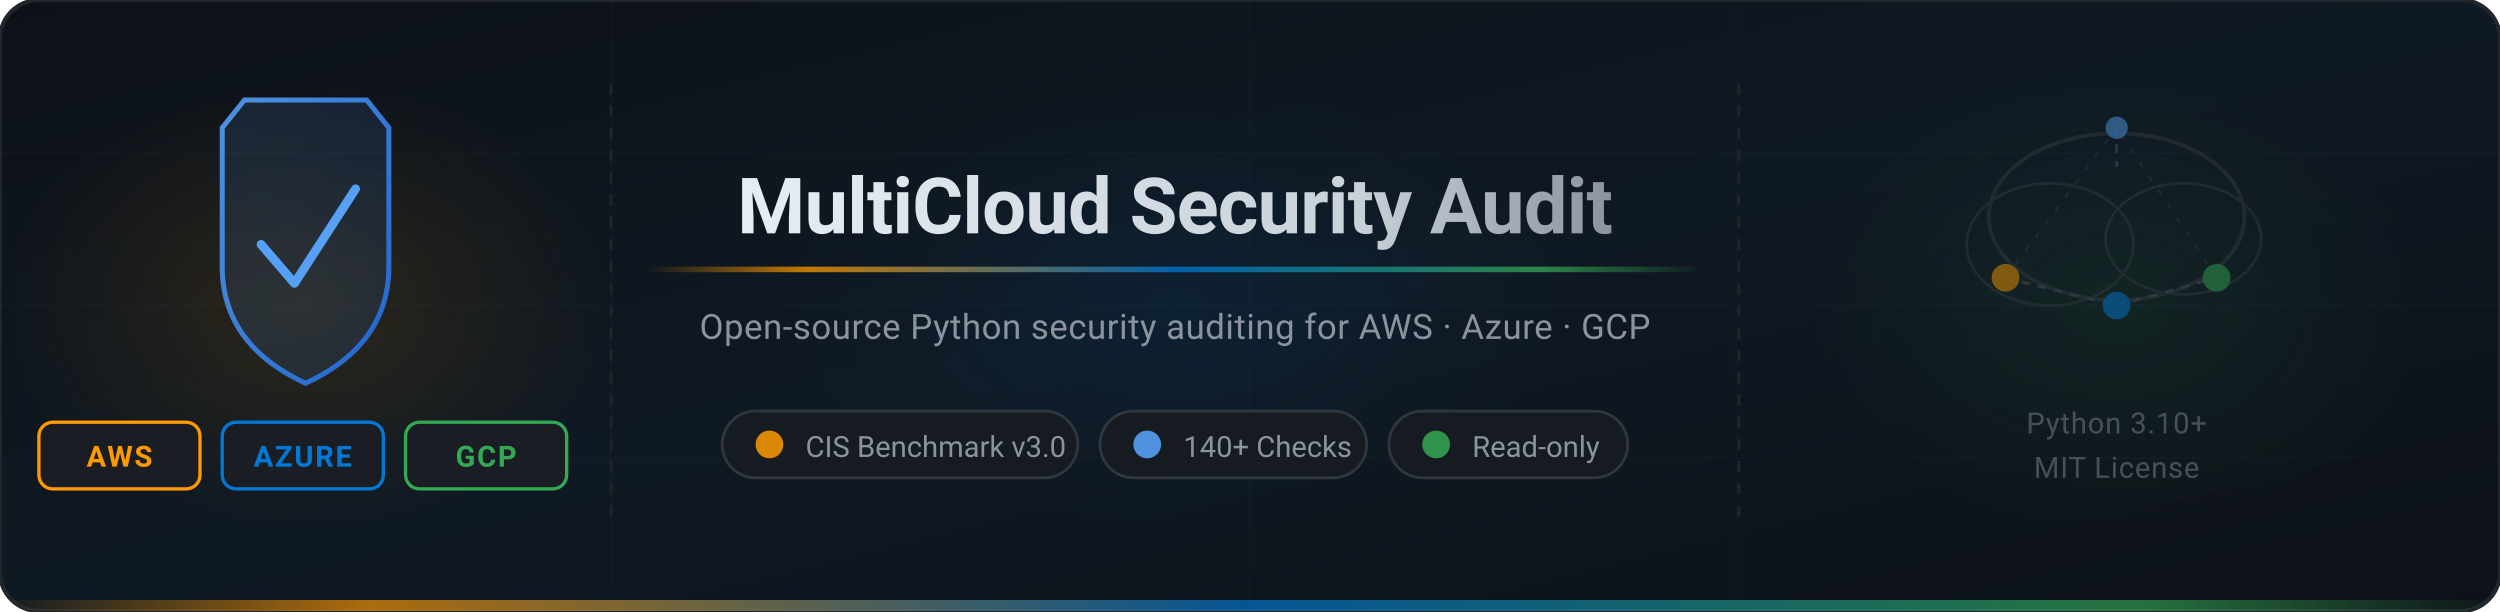
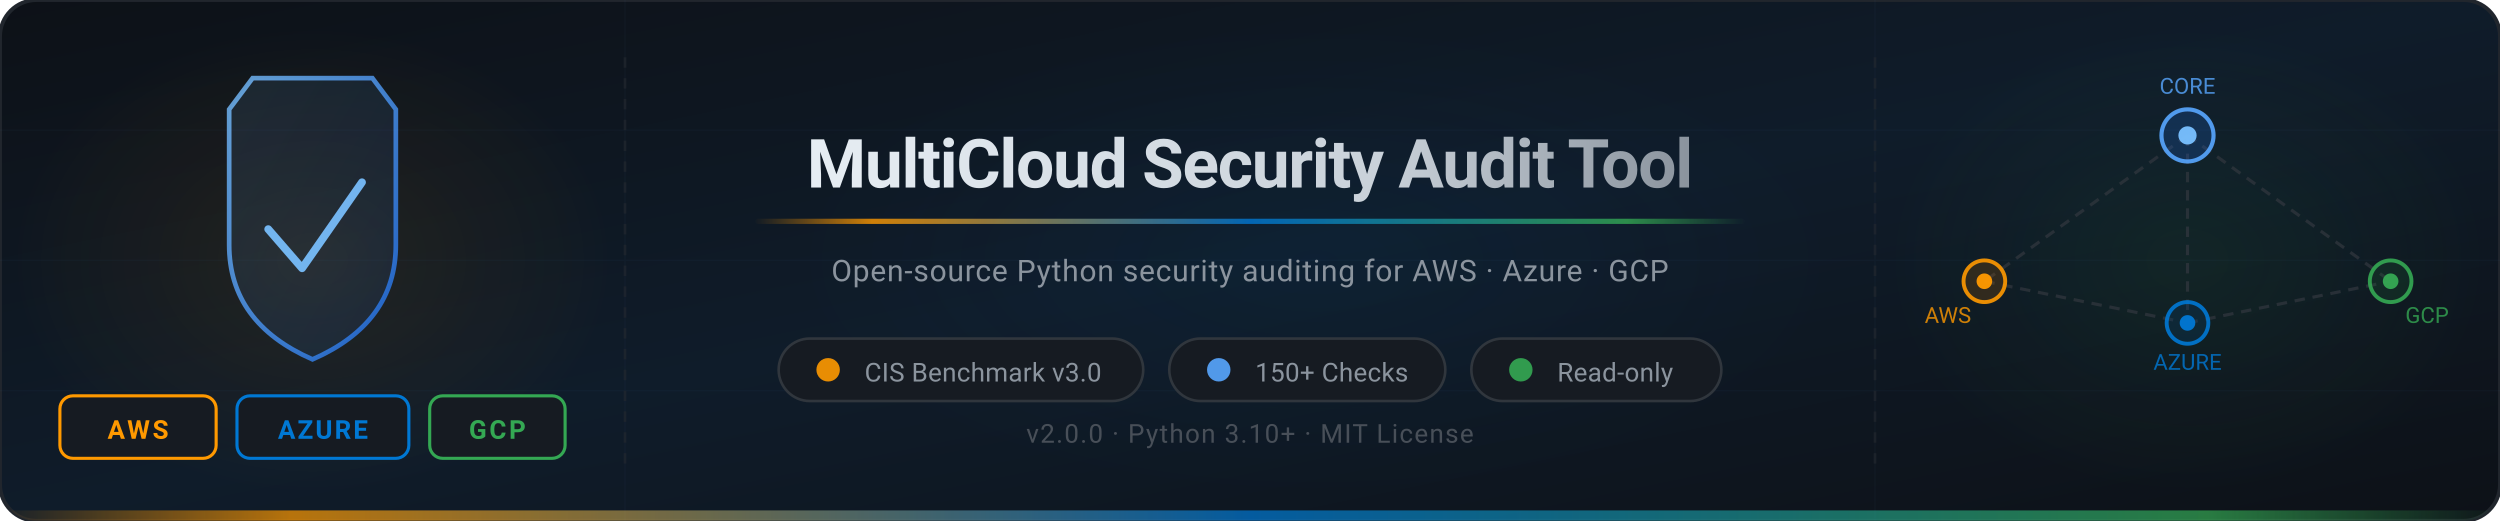
- <svg xmlns="http://www.w3.org/2000/svg" viewBox="0 0 900 220" width="900" height="220">
+ <svg xmlns="http://www.w3.org/2000/svg" viewBox="0 0 960 200" width="960" height="200">
  <defs>
    <linearGradient id="bg" x1="0%" y1="0%" x2="100%" y2="100%">
      <stop offset="0%" stop-color="#0d1117" />
-       <stop offset="50%" stop-color="#0f1923" />
+       <stop offset="50%" stop-color="#0f1c2a" />
      <stop offset="100%" stop-color="#0d1117" />
    </linearGradient>
-     <radialGradient id="glowAWS" cx="50%" cy="50%" r="50%">
-       <stop offset="0%" stop-color="#ff9900" stop-opacity="0.16" />
-       <stop offset="100%" stop-color="#ff9900" stop-opacity="0" />
-     </radialGradient>
-     <radialGradient id="glowAzure" cx="50%" cy="50%" r="50%">
-       <stop offset="0%" stop-color="#0078d4" stop-opacity="0.14" />
-       <stop offset="100%" stop-color="#0078d4" stop-opacity="0" />
-     </radialGradient>
-     <radialGradient id="glowGCP" cx="50%" cy="50%" r="50%">
-       <stop offset="0%" stop-color="#34a853" stop-opacity="0.14" />
-       <stop offset="100%" stop-color="#34a853" stop-opacity="0" />
-     </radialGradient>
    <linearGradient id="shieldGrad" x1="0%" y1="0%" x2="100%" y2="100%">
-       <stop offset="0%" stop-color="#58a6ff" />
+       <stop offset="0%" stop-color="#79c0ff" />
      <stop offset="100%" stop-color="#1f6feb" />
    </linearGradient>
    <linearGradient id="titleGrad" x1="0%" y1="0%" x2="100%" y2="0%">
      <stop offset="0%" stop-color="#e6edf3" />
-       <stop offset="70%" stop-color="#c9d1d9" />
+       <stop offset="65%" stop-color="#c9d1d9" />
      <stop offset="100%" stop-color="#8b949e" />
    </linearGradient>
-     <linearGradient id="lineGrad" x1="0%" y1="0%" x2="100%" y2="0%">
+     <linearGradient id="stripeGrad" x1="0%" y1="0%" x2="100%" y2="0%">
      <stop offset="0%" stop-color="#ff9900" stop-opacity="0" />
-       <stop offset="15%" stop-color="#ff9900" />
+       <stop offset="12%" stop-color="#ff9900" />
      <stop offset="50%" stop-color="#0078d4" />
-       <stop offset="85%" stop-color="#34a853" />
+       <stop offset="88%" stop-color="#34a853" />
      <stop offset="100%" stop-color="#34a853" stop-opacity="0" />
    </linearGradient>
-     <clipPath id="roundClip">
-       <rect width="900" height="220" rx="14" ry="14" />
+     <radialGradient id="glowA" cx="50%" cy="50%" r="50%">
+       <stop offset="0%" stop-color="#ff9900" stop-opacity="0.10" />
+       <stop offset="100%" stop-color="#ff9900" stop-opacity="0" />
+     </radialGradient>
+     <radialGradient id="glowB" cx="50%" cy="50%" r="50%">
+       <stop offset="0%" stop-color="#0078d4" stop-opacity="0.08" />
+       <stop offset="100%" stop-color="#0078d4" stop-opacity="0" />
+     </radialGradient>
+     <radialGradient id="glowC" cx="50%" cy="50%" r="50%">
+       <stop offset="0%" stop-color="#34a853" stop-opacity="0.10" />
+       <stop offset="100%" stop-color="#34a853" stop-opacity="0" />
+     </radialGradient>
+     <clipPath id="clip">
+       <rect width="960" height="200" rx="14" ry="14" />
    </clipPath>
  </defs>
-   <rect width="900" height="220" rx="14" ry="14" fill="url(#bg)" />
-   <rect width="900" height="220" rx="14" ry="14" fill="none" stroke="#21262d" stroke-width="1.5" />
-   <g clip-path="url(#roundClip)" opacity="0.035" stroke="#58a6ff" stroke-width="0.5">
-     <line x1="0" y1="55" x2="900" y2="55" />
-     <line x1="0" y1="110" x2="900" y2="110" />
-     <line x1="0" y1="165" x2="900" y2="165" />
-     <line x1="220" y1="0" x2="220" y2="220" />
-     <line x1="450" y1="0" x2="450" y2="220" />
-     <line x1="625" y1="0" x2="625" y2="220" />
+   <rect width="960" height="200" rx="14" ry="14" fill="url(#bg)" />
+   <rect width="960" height="200" rx="14" ry="14" fill="none" stroke="#21262d" stroke-width="1.5" />
+   <g clip-path="url(#clip)">
+     <ellipse cx="120" cy="100" rx="115" ry="90" fill="url(#glowA)" opacity="0.9" />
+     <ellipse cx="505" cy="100" rx="200" ry="90" fill="url(#glowB)" opacity="0.7" />
+     <ellipse cx="840" cy="100" rx="115" ry="90" fill="url(#glowC)" opacity="0.9" />
  </g>
-   <ellipse cx="110" cy="110" rx="110" ry="80" fill="url(#glowAWS)" opacity="0.8" />
-   <ellipse cx="423" cy="110" rx="140" ry="80" fill="url(#glowAzure)" opacity="0.6" />
-   <ellipse cx="762" cy="110" rx="110" ry="80" fill="url(#glowGCP)" opacity="0.7" />
-   <path d="M88 36 L132 36 L140 46 L140 96 Q140 124 110 138 Q80 124 80 96 L80 46 Z" fill="url(#shieldGrad)" opacity="0.12" />
-   <path d="M88 36 L132 36 L140 46 L140 96 Q140 124 110 138 Q80 124 80 96 L80 46 Z" fill="none" stroke="url(#shieldGrad)" stroke-width="1.8" opacity="0.85" />
-   <polyline points="94,88  106,102  128,68" fill="none" stroke="#58a6ff" stroke-width="3.2" stroke-linecap="round" stroke-linejoin="round" opacity="0.95" />
-   <rect x="14" y="152" width="58" height="24" rx="5" fill="#1a1e24" stroke="#ff9900" stroke-width="1.2" />
-   <text x="43" y="168" font-family="'Segoe UI',Roboto,sans-serif" font-size="10.5" font-weight="700" fill="#ff9900" text-anchor="middle" letter-spacing="0.6">AWS</text>
-   <rect x="80" y="152" width="58" height="24" rx="5" fill="#1a1e24" stroke="#0078d4" stroke-width="1.2" />
-   <text x="109" y="168" font-family="'Segoe UI',Roboto,sans-serif" font-size="10.5" font-weight="700" fill="#0078d4" text-anchor="middle" letter-spacing="0.6">AZURE</text>
-   <rect x="146" y="152" width="58" height="24" rx="5" fill="#1a1e24" stroke="#34a853" stroke-width="1.2" />
-   <text x="175" y="168" font-family="'Segoe UI',Roboto,sans-serif" font-size="10.5" font-weight="700" fill="#34a853" text-anchor="middle" letter-spacing="0.6">GCP</text>
-   <text x="423" y="84" font-family="'Segoe UI',Roboto,'Helvetica Neue',sans-serif" font-size="28" font-weight="700" fill="url(#titleGrad)" text-anchor="middle" letter-spacing="-0.3">
-     MultiCloud Security Audit
+   <g clip-path="url(#clip)" opacity="0.03" stroke="#58a6ff" stroke-width="0.5">
+     <line x1="0" y1="50" x2="960" y2="50" />
+     <line x1="0" y1="100" x2="960" y2="100" />
+     <line x1="0" y1="150" x2="960" y2="150" />
+     <line x1="240" y1="0" x2="240" y2="200" />
+     <line x1="720" y1="0" x2="720" y2="200" />
+   </g>
+   <path d="M97 30 L143 30 L152 42 L152 94 Q152 124 120 138 Q88 124 88 94 L88 42 Z" fill="url(#shieldGrad)" opacity="0.10" />
+   <path d="M97 30 L143 30 L152 42 L152 94 Q152 124 120 138 Q88 124 88 94 L88 42 Z" fill="none" stroke="url(#shieldGrad)" stroke-width="1.8" opacity="0.80" />
+   <polyline points="103,88  116,103  139,70" fill="none" stroke="#79c0ff" stroke-width="3" stroke-linecap="round" stroke-linejoin="round" opacity="0.92" />
+   <rect x="23" y="152" width="60" height="24" rx="5" fill="#161b22" stroke="#ff9900" stroke-width="1.2" />
+   <text x="53" y="168.5" font-family="'Segoe UI',Roboto,sans-serif" font-size="10" font-weight="700" fill="#ff9900" text-anchor="middle" letter-spacing="1">AWS</text>
+   <rect x="91" y="152" width="66" height="24" rx="5" fill="#161b22" stroke="#0078d4" stroke-width="1.2" />
+   <text x="124" y="168.5" font-family="'Segoe UI',Roboto,sans-serif" font-size="10" font-weight="700" fill="#0078d4" text-anchor="middle" letter-spacing="0.8">AZURE</text>
+   <rect x="165" y="152" width="52" height="24" rx="5" fill="#161b22" stroke="#34a853" stroke-width="1.2" />
+   <text x="191" y="168.5" font-family="'Segoe UI',Roboto,sans-serif" font-size="10" font-weight="700" fill="#34a853" text-anchor="middle" letter-spacing="1">GCP</text>
+   <line x1="240" y1="22" x2="240" y2="178" stroke="#21262d" stroke-width="1" stroke-dasharray="4,4" opacity="0.7" />
+   <text x="480" y="72" font-family="'Segoe UI',Roboto,'Helvetica Neue',sans-serif" font-size="26" font-weight="700" fill="url(#titleGrad)" text-anchor="middle" letter-spacing="-0.5">
+     MultiCloud Security Audit Tool
  </text>
-   <rect x="232" y="96" width="382" height="2" rx="1" fill="url(#lineGrad)" opacity="0.75" />
-   <text x="423" y="122" font-family="'Segoe UI',Roboto,sans-serif" font-size="12.5" font-weight="400" fill="#8b949e" text-anchor="middle" letter-spacing="0.2">
-     Open-source Python security auditing for AWS · Azure · GCP
+   <rect x="290" y="84" width="380" height="2" rx="1" fill="url(#stripeGrad)" opacity="0.80" />
+   <text x="480" y="108" font-family="'Segoe UI',Roboto,sans-serif" font-size="11.5" font-weight="400" fill="#8b949e" text-anchor="middle" letter-spacing="0.3">
+     Open-source Python security auditing for AWS  ·  Azure  ·  GCP
  </text>
-   <rect x="260" y="148" width="128" height="24" rx="12" fill="#161b22" stroke="#30363d" stroke-width="1" />
-   <circle cx="277" cy="160" r="5" fill="#ff9900" opacity="0.85" />
-   <text x="290" y="164.5" font-family="'Segoe UI',Roboto,sans-serif" font-size="10.5" fill="#8b949e">CIS Benchmark v3.0</text>
-   <rect x="396" y="148" width="96" height="24" rx="12" fill="#161b22" stroke="#30363d" stroke-width="1" />
-   <circle cx="413" cy="160" r="5" fill="#58a6ff" opacity="0.85" />
-   <text x="426" y="164.5" font-family="'Segoe UI',Roboto,sans-serif" font-size="10.5" fill="#8b949e">140+ Checks</text>
-   <rect x="500" y="148" width="86" height="24" rx="12" fill="#161b22" stroke="#30363d" stroke-width="1" />
-   <circle cx="517" cy="160" r="5" fill="#34a853" opacity="0.85" />
-   <text x="530" y="164.5" font-family="'Segoe UI',Roboto,sans-serif" font-size="10.5" fill="#8b949e">Read-only</text>
-   <line x1="220" y1="30" x2="220" y2="190" stroke="#21262d" stroke-width="1" stroke-dasharray="4,4" />
-   <line x1="626" y1="30" x2="626" y2="190" stroke="#21262d" stroke-width="1" stroke-dasharray="4,4" />
-   <g transform="translate(698,28)" opacity="0.52">
-     <ellipse cx="64" cy="50" rx="46" ry="30" fill="none" stroke="#30363d" stroke-width="1.4" />
-     <ellipse cx="40" cy="60" rx="30" ry="22" fill="none" stroke="#30363d" stroke-width="1" />
-     <ellipse cx="88" cy="58" rx="28" ry="20" fill="none" stroke="#30363d" stroke-width="1" />
-     <line x1="24" y1="72" x2="64" y2="82" stroke="#484f58" stroke-width="1" stroke-dasharray="3,3" />
-     <line x1="64" y1="82" x2="100" y2="72" stroke="#484f58" stroke-width="1" stroke-dasharray="3,3" />
-     <line x1="64" y1="18" x2="64" y2="32" stroke="#484f58" stroke-width="1" stroke-dasharray="3,3" />
-     <line x1="24" y1="72" x2="64" y2="18" stroke="#484f58" stroke-width="0.7" stroke-dasharray="2,4" opacity="0.5" />
-     <line x1="100" y1="72" x2="64" y2="18" stroke="#484f58" stroke-width="0.7" stroke-dasharray="2,4" opacity="0.5" />
-     <circle cx="24" cy="72" r="5" fill="#ff9900" opacity="0.90" />
-     <circle cx="64" cy="82" r="5" fill="#0078d4" opacity="0.90" />
-     <circle cx="100" cy="72" r="5" fill="#34a853" opacity="0.90" />
-     <circle cx="64" cy="18" r="4" fill="#58a6ff" opacity="0.85" />
+   <rect x="299" y="130" width="140" height="24" rx="12" fill="#161b22" stroke="#30363d" stroke-width="1" />
+   <circle cx="318" cy="142" r="4.5" fill="#ff9900" opacity="0.9" />
+   <text x="332" y="146.5" font-family="'Segoe UI',Roboto,sans-serif" font-size="10" fill="#8b949e" letter-spacing="0.1">
+     CIS Benchmark v3.0
+   </text>
+   <rect x="449" y="130" width="106" height="24" rx="12" fill="#161b22" stroke="#30363d" stroke-width="1" />
+   <circle cx="468" cy="142" r="4.5" fill="#58a6ff" opacity="0.9" />
+   <text x="482" y="146.5" font-family="'Segoe UI',Roboto,sans-serif" font-size="10" fill="#8b949e" letter-spacing="0.1">
+     150+ Checks
+   </text>
+   <rect x="565" y="130" width="96" height="24" rx="12" fill="#161b22" stroke="#30363d" stroke-width="1" />
+   <circle cx="584" cy="142" r="4.5" fill="#34a853" opacity="0.9" />
+   <text x="598" y="146.5" font-family="'Segoe UI',Roboto,sans-serif" font-size="10" fill="#8b949e" letter-spacing="0.1">
+     Read-only
+   </text>
+   <text x="480" y="170" font-family="'Segoe UI',Roboto,sans-serif" font-size="10" fill="#484f58" text-anchor="middle" letter-spacing="0.5">
+     v2.0.0  ·  Python 3.10+  ·  MIT License
+   </text>
+   <line x1="720" y1="22" x2="720" y2="178" stroke="#21262d" stroke-width="1" stroke-dasharray="4,4" opacity="0.7" />
+   <g stroke="#30363d" stroke-width="1.2" stroke-dasharray="4,3" fill="none" opacity="0.75">
+     <line x1="840" y1="52" x2="762" y2="108" />
+     <line x1="840" y1="52" x2="918" y2="108" />
+     <line x1="840" y1="52" x2="840" y2="124" />
+     <line x1="762" y1="108" x2="840" y2="124" />
+     <line x1="840" y1="124" x2="918" y2="108" />
  </g>
-   <text x="762" y="156" font-family="'Segoe UI',Roboto,sans-serif" font-size="10.5" fill="#484f58" text-anchor="middle" letter-spacing="0.3">
-     Python 3.10+
-   </text>
-   <text x="762" y="172" font-family="'Segoe UI',Roboto,sans-serif" font-size="10.5" fill="#484f58" text-anchor="middle" letter-spacing="0.3">
-     MIT License
-   </text>
-   <rect x="0" y="216" width="900" height="4" rx="0" fill="url(#lineGrad)" clip-path="url(#roundClip)" opacity="0.65" />
+   <circle cx="840" cy="52" r="10" fill="#1f6feb" opacity="0.20" />
+   <circle cx="840" cy="52" r="10" fill="none" stroke="#58a6ff" stroke-width="1.6" opacity="0.90" />
+   <circle cx="840" cy="52" r="3.5" fill="#79c0ff" opacity="0.95" />
+   <circle cx="762" cy="108" r="8" fill="#b56200" opacity="0.20" />
+   <circle cx="762" cy="108" r="8" fill="none" stroke="#ff9900" stroke-width="1.5" opacity="0.90" />
+   <circle cx="762" cy="108" r="3" fill="#ff9900" opacity="0.95" />
+   <circle cx="840" cy="124" r="8" fill="#004880" opacity="0.20" />
+   <circle cx="840" cy="124" r="8" fill="none" stroke="#0078d4" stroke-width="1.5" opacity="0.90" />
+   <circle cx="840" cy="124" r="3" fill="#0078d4" opacity="0.95" />
+   <circle cx="918" cy="108" r="8" fill="#1a6630" opacity="0.20" />
+   <circle cx="918" cy="108" r="8" fill="none" stroke="#34a853" stroke-width="1.5" opacity="0.90" />
+   <circle cx="918" cy="108" r="3" fill="#34a853" opacity="0.95" />
+   <text x="840" y="36" font-family="'Segoe UI',Roboto,sans-serif" font-size="8.5" fill="#58a6ff" text-anchor="middle" opacity="0.80">CORE</text>
+   <text x="748" y="124" font-family="'Segoe UI',Roboto,sans-serif" font-size="8.5" fill="#ff9900" text-anchor="middle" opacity="0.80">AWS</text>
+   <text x="840" y="142" font-family="'Segoe UI',Roboto,sans-serif" font-size="8.5" fill="#0078d4" text-anchor="middle" opacity="0.80">AZURE</text>
+   <text x="932" y="124" font-family="'Segoe UI',Roboto,sans-serif" font-size="8.5" fill="#34a853" text-anchor="middle" opacity="0.80">GCP</text>
+   <rect x="0" y="196" width="960" height="4" rx="0" fill="url(#stripeGrad)" clip-path="url(#clip)" opacity="0.70" />
</svg>
